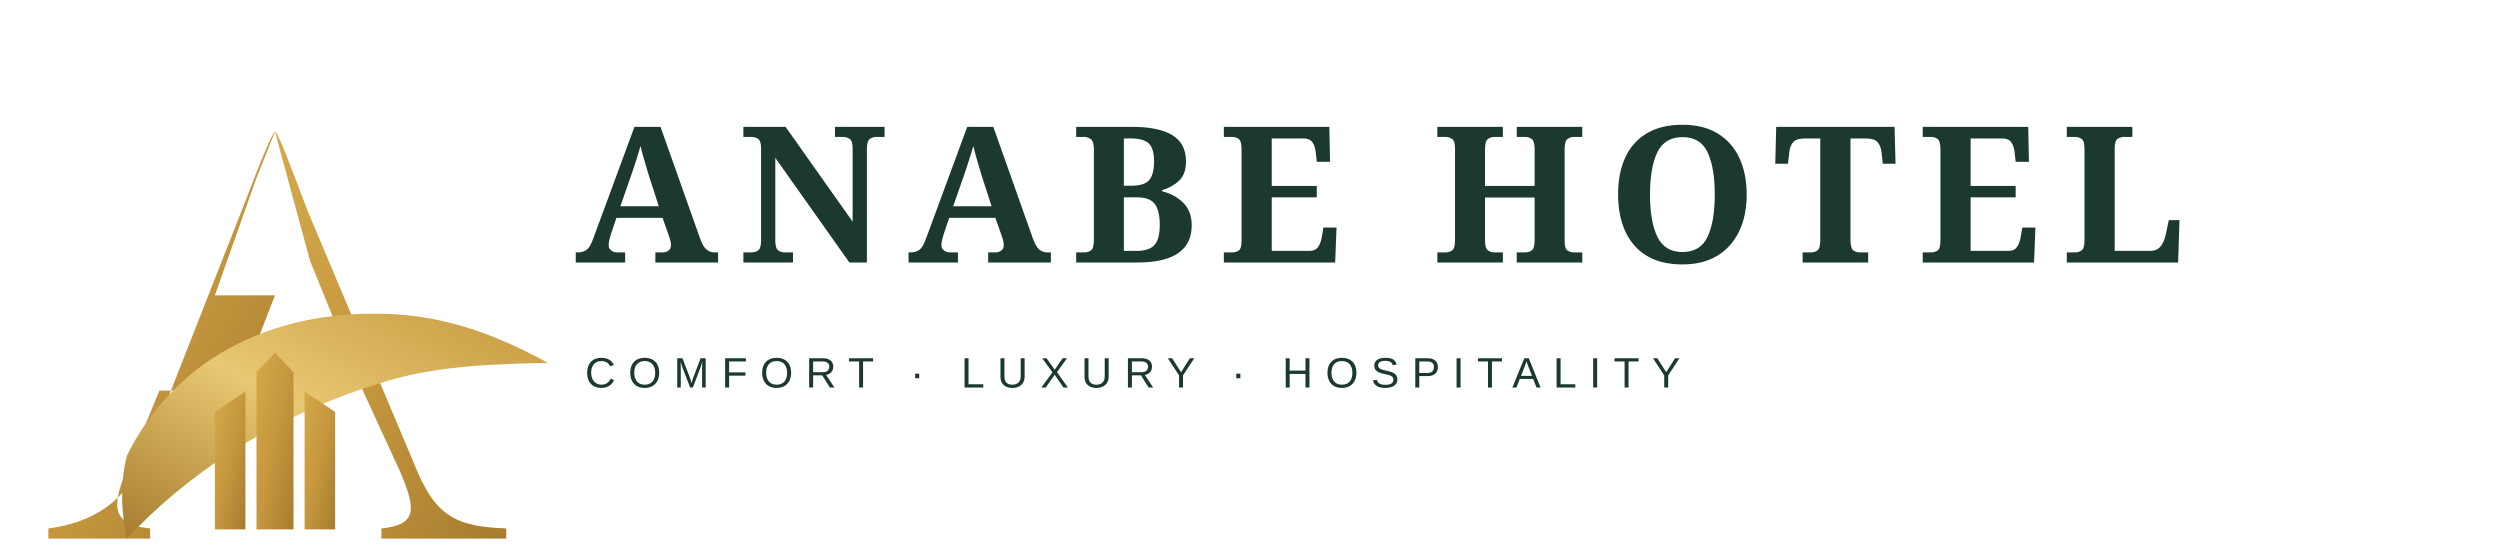
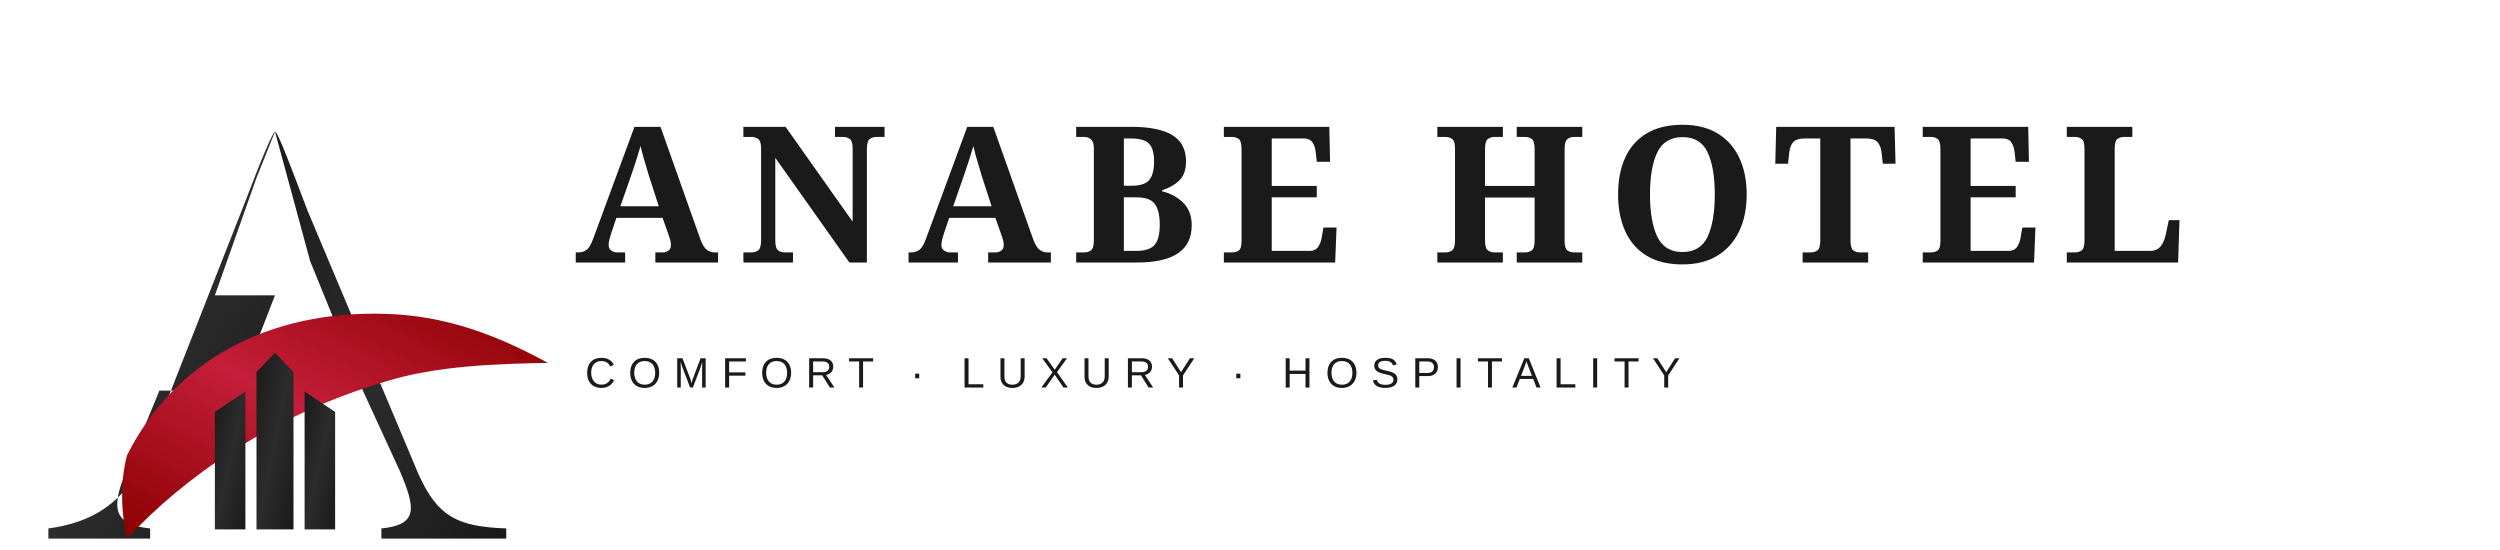
<svg xmlns="http://www.w3.org/2000/svg" viewBox="0 0 1000 220" width="1000" height="220" role="img" aria-labelledby="title">
  <defs>
    <linearGradient id="hdrGold" x1="0%" y1="0%" x2="100%" y2="100%">
-       <stop offset="0%" stop-color="#D4A94B" />
-       <stop offset="50%" stop-color="#C5973E" />
-       <stop offset="100%" stop-color="#A67C2E" />
+       <stop offset="0%" stop-color="#1A1A1A" />
+       <stop offset="50%" stop-color="#2C2C2C" />
+       <stop offset="100%" stop-color="#1A1A1A" />
    </linearGradient>
    <linearGradient id="hdrSwoosh" x1="0%" y1="100%" x2="100%" y2="0%">
-       <stop offset="0%" stop-color="#A67C2E" />
-       <stop offset="50%" stop-color="#E8C872" />
-       <stop offset="100%" stop-color="#C5973E" />
+       <stop offset="0%" stop-color="#8B0000" />
+       <stop offset="50%" stop-color="#C41E3A" />
+       <stop offset="100%" stop-color="#8B0000" />
    </linearGradient>
  </defs>
  <g transform="translate(110 110) scale(0.37)">
    <path d="M 0,-155 C -2,-155 -15,-125 -30,-85 L -140,195 C -162,248 -200,268 -245,274 L -245,285 L -135,285 L -135,274 C -175,270 -178,252 -160,210 L -125,125 L -40,125 L 0,22 L -65,22 L -20,-105 Z" fill="url(#hdrGold)" />
    <path d="M 0,-155 C 3,-155 18,-115 35,-70 L 155,215 C 176,262 198,272 250,274 L 250,285 L 115,285 L 115,274 C 155,270 152,252 135,212 L 95,125 L 38,-15 L 0,-155 Z" fill="url(#hdrGold)" />
    <path d="M -160,195 C -110,95 -10,38 120,42 C 185,44 240,65 295,95 C 240,96 175,98 120,115 C -5,152 -100,220 -160,285 C -166,260 -168,225 -160,195 Z" fill="url(#hdrSwoosh)" />
    <polygon points="-65,275 -65,148 -32,126 -32,275" fill="url(#hdrGold)" />
    <polygon points="-20,275 -20,105 0,84 20,105 20,275" fill="url(#hdrGold)" />
    <polygon points="32,275 32,126 65,148 65,275" fill="url(#hdrGold)" />
  </g>
-   <text x="230" y="105" font-family="'Cormorant Garamond', 'Playfair Display', Georgia, serif" font-size="76" font-weight="600" letter-spacing="8" fill="#1B3A2D">ANABE HOTEL</text>
-   <text x="234" y="155" font-family="'Plus Jakarta Sans', Montserrat, Arial, sans-serif" font-size="17" font-weight="500" letter-spacing="5" fill="#1B3A2D">COMFORT · LUXURY · HOSPITALITY</text>
+   <text x="230" y="105" font-family="'Cormorant Garamond', 'Playfair Display', Georgia, serif" font-size="76" font-weight="600" letter-spacing="8" fill="#1A1A1A">ANABE HOTEL</text>
+   <text x="234" y="155" font-family="'Plus Jakarta Sans', Montserrat, Arial, sans-serif" font-size="17" font-weight="500" letter-spacing="5" fill="#1A1A1A">COMFORT · LUXURY · HOSPITALITY</text>
</svg>
